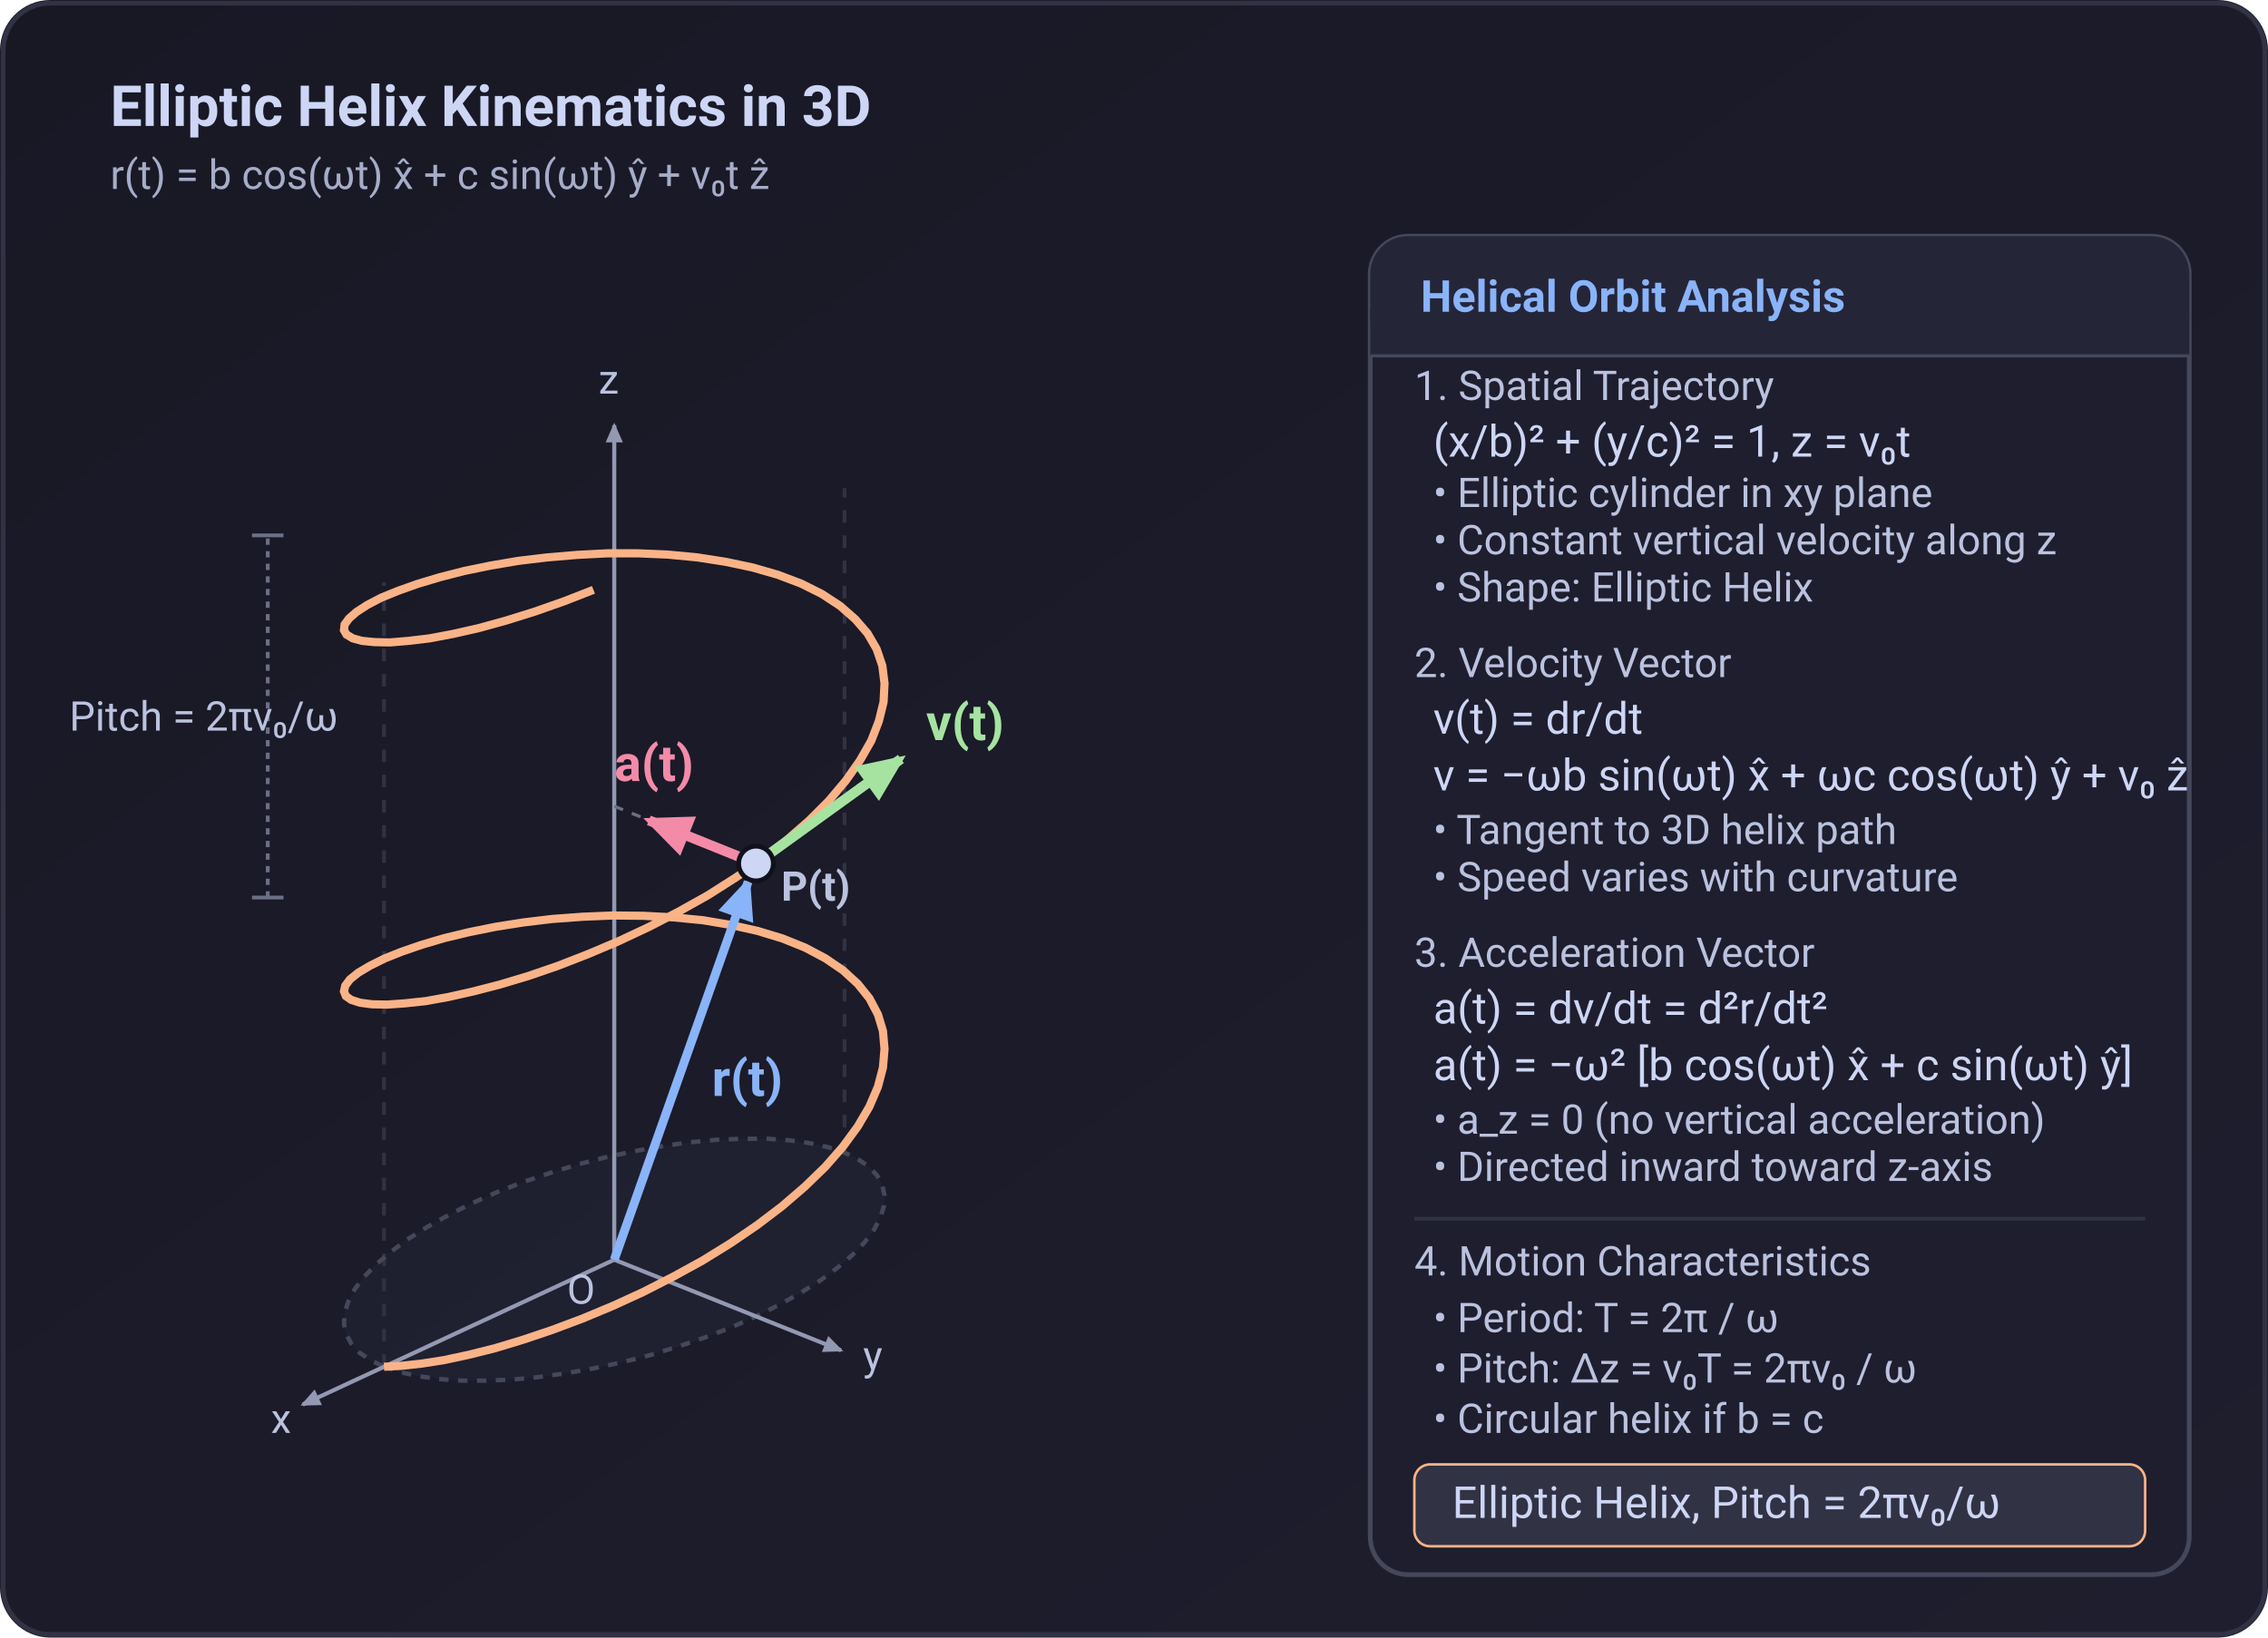
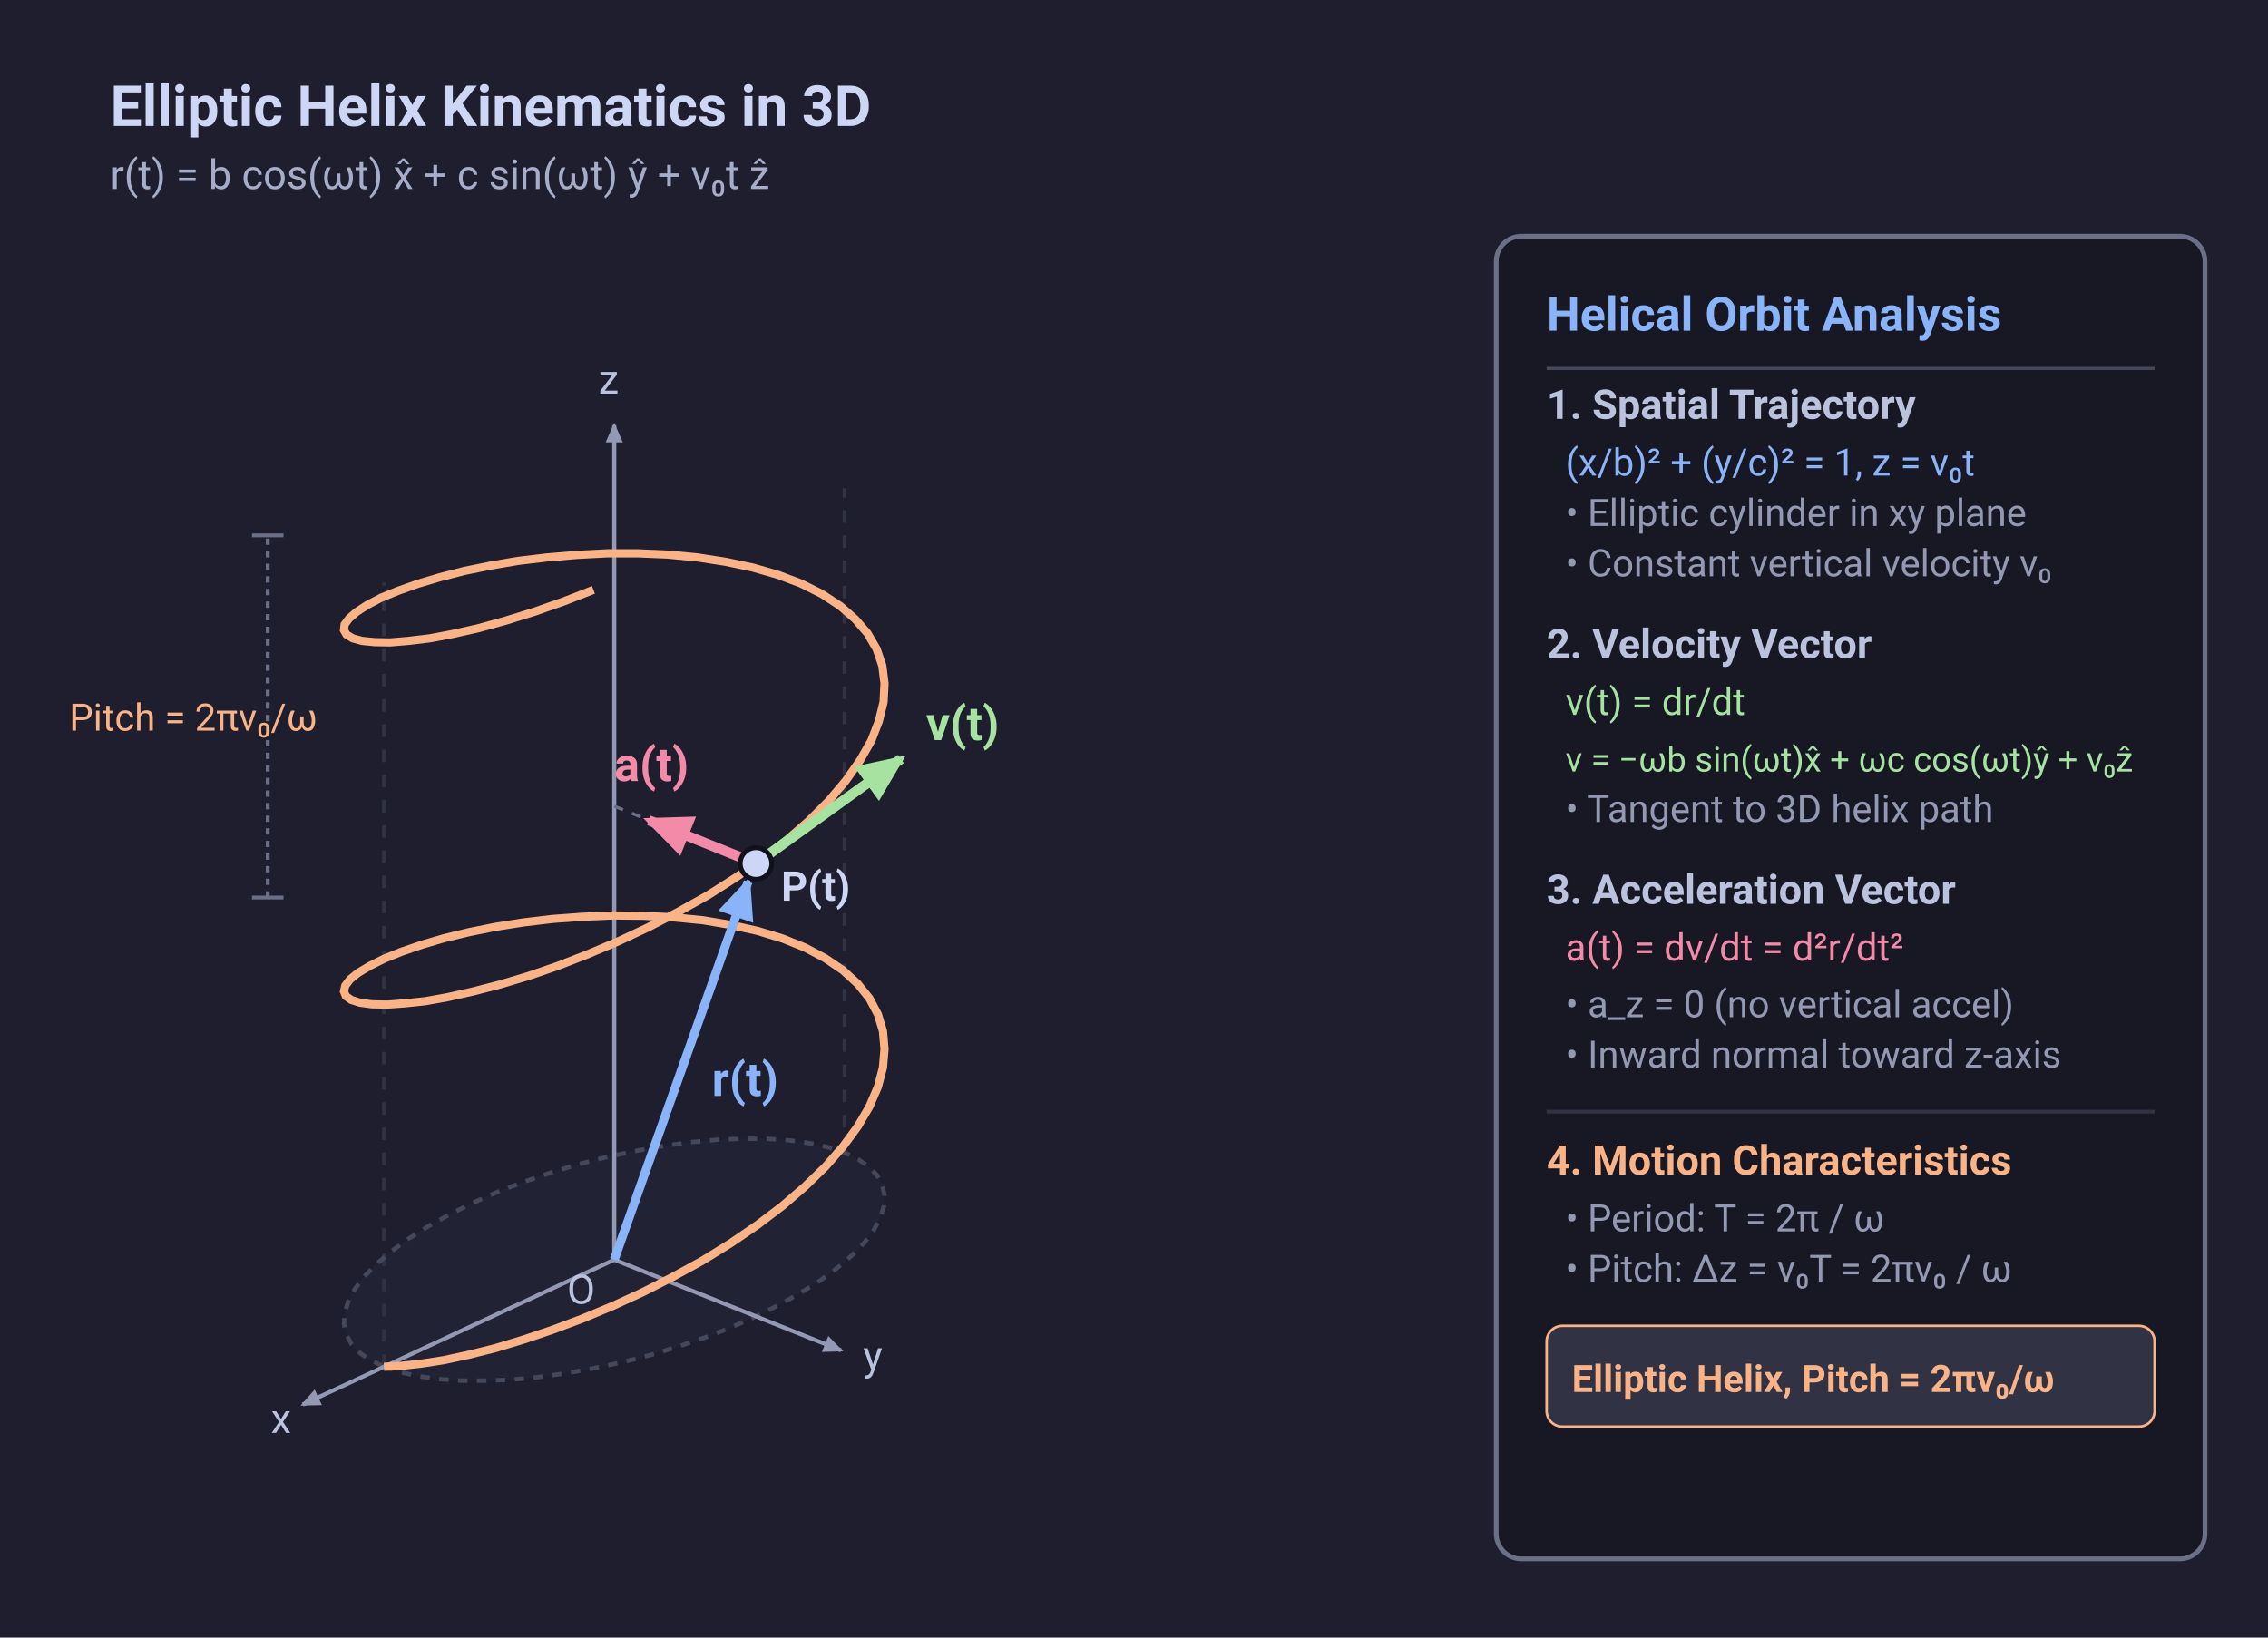
- <svg xmlns="http://www.w3.org/2000/svg" viewBox="0 0 720 520" width="100%" height="100%">
+ <svg xmlns="http://www.w3.org/2000/svg" viewBox="0 0 720 520" width="720" height="520" font-family="-apple-system, BlinkMacSystemFont, 'Segoe UI', Roboto, sans-serif">
  <defs>
-     <linearGradient id="bgGrad" x1="0%" y1="0%" x2="100%" y2="100%">
-       <stop offset="0%" stop-color="#181825" />
-       <stop offset="100%" stop-color="#1e1e2e" />
-     </linearGradient>
    <marker id="arrow-blue" viewBox="0 0 10 10" refX="7" refY="5" markerWidth="6" markerHeight="6" orient="auto-start-reverse">
      <path d="M 0 1.5 L 8 5 L 0 8.5 z" fill="#89b4fa" />
    </marker>
    <marker id="arrow-green" viewBox="0 0 10 10" refX="7" refY="5" markerWidth="6" markerHeight="6" orient="auto-start-reverse">
      <path d="M 0 1.5 L 8 5 L 0 8.5 z" fill="#a6e3a1" />
    </marker>
    <marker id="arrow-red" viewBox="0 0 10 10" refX="7" refY="5" markerWidth="6" markerHeight="6" orient="auto-start-reverse">
      <path d="M 0 1.5 L 8 5 L 0 8.5 z" fill="#f38ba8" />
    </marker>
    <marker id="arrow-muted" viewBox="0 0 10 10" refX="7" refY="5" markerWidth="6" markerHeight="6" orient="auto-start-reverse">
      <path d="M 0 1.5 L 8 5 L 0 8.5 z" fill="#9399b2" />
    </marker>
    <marker id="arrow-orange" viewBox="0 0 10 10" refX="7" refY="5" markerWidth="6" markerHeight="6" orient="auto-start-reverse">
      <path d="M 0 1.5 L 8 5 L 0 8.5 z" fill="#fab387" />
    </marker>
  </defs>
-   <style>
-     .title { font-family: -apple-system, BlinkMacSystemFont, "Segoe UI", Roboto, sans-serif; font-weight: 700; font-size: 18px; fill: #cdd6f4; }
-     .subtitle { font-family: -apple-system, BlinkMacSystemFont, "Segoe UI", Roboto, sans-serif; font-size: 13px; fill: #a6adc8; }
-     .card-title { font-family: -apple-system, BlinkMacSystemFont, "Segoe UI", Roboto, sans-serif; font-weight: 600; font-size: 14px; fill: #89b4fa; }
-     .math-text { font-family: -apple-system, BlinkMacSystemFont, "Segoe UI", Roboto, sans-serif; font-size: 14px; fill: #cdd6f4; }
-     .math-label { font-family: -apple-system, BlinkMacSystemFont, "Segoe UI", Roboto, sans-serif; font-size: 16px; font-weight: bold; }
-     .sub-label { font-family: -apple-system, BlinkMacSystemFont, "Segoe UI", Roboto, sans-serif; font-size: 13px; fill: #bac2de; }
-     .angle-label { font-family: -apple-system, BlinkMacSystemFont, "Segoe UI", Roboto, sans-serif; font-size: 14px; font-style: italic; }
-   </style>
-   <rect width="720" height="520" rx="16" fill="url(#bgGrad)" />
-   <rect width="718" height="518" x="1" y="1" rx="15" fill="none" stroke="#313244" stroke-width="1.5" />
+   <rect width="720" height="520" fill="#1e1e2e" />
  <g transform="translate(35, 40)">
-     <text class="title" x="0" y="0">Elliptic Helix Kinematics in 3D</text>
-     <text class="subtitle" x="0" y="20">r(t) = b cos(ωt) x̂ + c sin(ωt) ŷ + v₀t ẑ</text>
+     <text x="0" y="0" fill="#cdd6f4" font-size="18px" font-weight="700">Elliptic Helix Kinematics in 3D</text>
+     <text x="0" y="20" fill="#a6adc8" font-size="13px">r(t) = b cos(ωt) x̂ + c sin(ωt) ŷ + v₀t ẑ</text>
  </g>
  <g id="geometry">
    <line x1="121.9" y1="434.0" x2="121.9" y2="185.0" stroke="#313244" stroke-width="1.2" stroke-dasharray="4,4" />
    <line x1="268.1" y1="366.0" x2="268.1" y2="155.0" stroke="#313244" stroke-width="1.2" stroke-dasharray="4,4" />
    <path d="M 121.9,434.0 L 127.0,435.7 L 132.9,437.0 L 139.4,437.9 L 146.5,438.4 L 154.2,438.4 L 162.3,438.1 L 170.8,437.3 L 179.5,436.1 L 188.4,434.5 L 197.4,432.6 L 206.4,430.3 L 215.2,427.6 L 223.8,424.7 L 232.1,421.5 L 240.0,418.0 L 247.4,414.3 L 254.2,410.5 L 260.4,406.6 L 265.8,402.6 L 270.5,398.6 L 274.4,394.6 L 277.4,390.6 L 279.4,386.8 L 280.6,383.1 L 280.8,379.6 L 280.1,376.3 L 278.4,373.2 L 275.9,370.5 L 272.4,368.1 L 268.1,366.0 L 263.0,364.3 L 257.1,363.0 L 250.6,362.1 L 243.5,361.6 L 235.8,361.6 L 227.7,361.9 L 219.2,362.7 L 210.5,363.9 L 201.6,365.5 L 192.6,367.4 L 183.6,369.7 L 174.8,372.4 L 166.2,375.3 L 157.9,378.5 L 150.0,382.0 L 142.6,385.7 L 135.8,389.5 L 129.6,393.4 L 124.2,397.4 L 119.5,401.4 L 115.6,405.4 L 112.6,409.4 L 110.6,413.2 L 109.4,416.9 L 109.2,420.4 L 109.9,423.7 L 111.6,426.8 L 114.1,429.5 L 117.6,431.9 L 121.9,434.0" fill="#313244" fill-opacity="0.22" stroke="#45475a" stroke-width="1.4" stroke-dasharray="3,3" />
    <line x1="195.0" y1="400.0" x2="96.1" y2="446.0" stroke="#9399b2" stroke-width="1.3" marker-end="url(#arrow-muted)" />
-     <text class="sub-label" x="86" y="455">x</text>
+     <text x="86" y="455" fill="#bac2de" font-size="13px">x</text>
    <line x1="195.0" y1="400.0" x2="267.0" y2="428.8" stroke="#9399b2" stroke-width="1.3" marker-end="url(#arrow-muted)" />
-     <text class="sub-label" x="274" y="435">y</text>
+     <text x="274" y="435" fill="#bac2de" font-size="13px">y</text>
    <line x1="195.0" y1="400.0" x2="195.0" y2="135.0" stroke="#9399b2" stroke-width="1.3" marker-end="url(#arrow-muted)" />
-     <text class="sub-label" x="190" y="125">z</text>
-     <text class="sub-label" x="180" y="414">O</text>
+     <text x="190" y="125" fill="#bac2de" font-size="13px">z</text>
+     <text x="180" y="414" fill="#bac2de" font-size="13px">O</text>
    <path d="M 121.9,434.0 L 127.4,433.7 L 133.8,433.0 L 140.9,431.9 L 148.8,430.2 L 157.2,428.1 L 166.1,425.4 L 175.3,422.3 L 184.9,418.7 L 194.5,414.7 L 204.1,410.3 L 213.7,405.4 L 223.0,400.3 L 231.9,394.8 L 240.4,389.0 L 248.3,383.0 L 255.5,376.8 L 262.0,370.5 L 267.6,364.1 L 272.3,357.7 L 276.0,351.4 L 278.7,345.1 L 280.3,339.0 L 280.8,333.1 L 280.3,327.4 L 278.7,322.1 L 276.0,317.0 L 272.3,312.4 L 267.6,308.1 L 262.0,304.3 L 255.6,300.9 L 248.4,298.0 L 240.5,295.6 L 232.0,293.7 L 223.1,292.2 L 213.8,291.3 L 204.2,290.8 L 194.6,290.7 L 185.0,291.1 L 175.4,291.8 L 166.2,292.9 L 157.3,294.3 L 148.9,296.0 L 141.0,297.9 L 133.9,300.0 L 127.5,302.2 L 122.0,304.4 L 117.4,306.7 L 113.7,308.9 L 111.1,311.0 L 109.6,313.0 L 109.2,314.8 L 109.8,316.3 L 111.5,317.5 L 114.3,318.4 L 118.1,318.9 L 122.9,319.0 L 128.5,318.6 L 135.1,317.9 L 142.3,316.6 L 150.3,314.8 L 158.8,312.6 L 167.8,309.9 L 177.1,306.7 L 186.6,303.0 L 196.3,298.9 L 205.9,294.4 L 215.4,289.5 L 224.7,284.3 L 233.5,278.7 L 241.9,272.9 L 249.7,266.8 L 256.8,260.6 L 263.1,254.3 L 268.5,247.9 L 273.0,241.5 L 276.6,235.2 L 279.0,229.0 L 280.5,222.9 L 280.8,217.0 L 280.1,211.4 L 278.3,206.1 L 275.4,201.1 L 271.5,196.6 L 266.7,192.4 L 260.9,188.6 L 254.3,185.3 L 246.9,182.5 L 238.9,180.2 L 230.4,178.4 L 221.4,177.0 L 212.0,176.1 L 202.5,175.7 L 192.8,175.7 L 183.2,176.2 L 173.7,177.0 L 164.5,178.1 L 155.7,179.6 L 147.4,181.3 L 139.6,183.3 L 132.6,185.4 L 126.4,187.6 L 121.0,189.8 L 116.6,192.1 L 113.2,194.3 L 110.8,196.4 L 109.4,198.3 L 109.2,200.1 L 110.0,201.5 L 112.0,202.7 L 114.9,203.5 L 118.9,203.9 L 123.8,204.0 L 129.7,203.5 L 136.4,202.7 L 143.8,201.3 L 151.8,199.5 L 160.5,197.1 L 169.5,194.3 L 178.9,191.0 L 188.4,187.3" fill="none" stroke="#fab387" stroke-width="2.6" />
    <line x1="85.0" y1="285.0" x2="85.0" y2="170.0" stroke="#6c7086" stroke-width="1.2" stroke-dasharray="2,2" />
    <line x1="80.0" y1="285.0" x2="90.0" y2="285.0" stroke="#6c7086" stroke-width="1.2" />
    <line x1="80.0" y1="170.0" x2="90.0" y2="170.0" stroke="#6c7086" stroke-width="1.2" />
-     <text class="sub-label" x="22" y="232" fill="#fab387">Pitch = 2πv₀/ω</text>
+     <text x="22" y="232" fill="#fab387" font-size="12px">Pitch = 2πv₀/ω</text>
    <line x1="195.0" y1="256.0" x2="240.0" y2="274.2" stroke="#6c7086" stroke-width="1" stroke-dasharray="3,3" />
    <line x1="195.0" y1="400.0" x2="237.5" y2="280.0" stroke="#89b4fa" stroke-width="2.8" marker-end="url(#arrow-blue)" />
-     <text class="math-label" x="226" y="348" fill="#89b4fa">r(t)</text>
+     <text x="226" y="348" fill="#89b4fa" font-size="15px" font-weight="bold">r(t)</text>
    <line x1="240.0" y1="274.2" x2="286.0" y2="241.0" stroke="#a6e3a1" stroke-width="3.2" marker-end="url(#arrow-green)" />
-     <text class="math-label" x="294" y="235" fill="#a6e3a1">v(t)</text>
+     <text x="294" y="235" fill="#a6e3a1" font-size="15px" font-weight="bold">v(t)</text>
    <line x1="240.0" y1="274.2" x2="206.0" y2="260.5" stroke="#f38ba8" stroke-width="3.2" marker-end="url(#arrow-red)" />
-     <text class="math-label" x="195" y="248" fill="#f38ba8">a(t)</text>
-     <circle cx="240.0" cy="274.2" r="5.5" fill="#cdd6f4" stroke="#11111b" stroke-width="1.5" />
-     <text class="sub-label" x="248" y="286" fill="#cdd6f4" font-weight="bold">P(t)</text>
+     <text x="195" y="248" fill="#f38ba8" font-size="15px" font-weight="bold">a(t)</text>
+     <circle cx="240.0" cy="274.2" r="5" fill="#cdd6f4" stroke="#11111b" stroke-width="1.5" />
+     <text x="248" y="286" fill="#cdd6f4" font-size="13px" font-weight="bold">P(t)</text>
  </g>
-   <g transform="translate(435, 75)">
-     <rect width="260" height="425" rx="12" fill="#1e1e2e" stroke="#45475a" stroke-width="1.5" />
-     <rect width="260" height="38" rx="12" fill="#252538" />
-     <rect width="260" height="15" y="23" fill="#252538" />
-     <line x1="0" y1="38" x2="260" y2="38" stroke="#45475a" stroke-width="1" />
-     <text class="card-title" x="16" y="24">Helical Orbit Analysis</text>
-     <g transform="translate(14, 52)">
-       <text class="sub-label" x="0" y="0">1. Spatial Trajectory</text>
-       <text class="math-text" x="6" y="18" fill="#89b4fa">(x/b)² + (y/c)² = 1,   z = v₀t</text>
-       <text class="sub-label" x="6" y="34" fill="#9399b2">• Elliptic cylinder in xy plane</text>
-       <text class="sub-label" x="6" y="49" fill="#9399b2">• Constant vertical velocity along z</text>
-       <text class="sub-label" x="6" y="64" fill="#9399b2">• Shape: Elliptic Helix</text>
-       <text class="sub-label" x="0" y="88">2. Velocity Vector</text>
-       <text class="math-text" x="6" y="106" fill="#a6e3a1">v(t) = dr/dt</text>
-       <text class="math-text" x="6" y="124" fill="#a6e3a1" font-size="12.5px">v = −ωb sin(ωt) x̂ + ωc cos(ωt) ŷ + v₀ ẑ</text>
-       <text class="sub-label" x="6" y="141" fill="#9399b2">• Tangent to 3D helix path</text>
-       <text class="sub-label" x="6" y="156" fill="#9399b2" font-size="12px">• Speed varies with curvature</text>
-       <text class="sub-label" x="0" y="180">3. Acceleration Vector</text>
-       <text class="math-text" x="6" y="198" fill="#f38ba8">a(t) = dv/dt = d²r/dt²</text>
-       <text class="math-text" x="6" y="216" fill="#f38ba8" font-size="12.5px">a(t) = −ω² [b cos(ωt) x̂ + c sin(ωt) ŷ]</text>
-       <text class="sub-label" x="6" y="233" fill="#9399b2">• a_z = 0 (no vertical acceleration)</text>
-       <text class="sub-label" x="6" y="248" fill="#9399b2">• Directed inward toward z-axis</text>
-       <line x1="0" y1="260" x2="232" y2="260" stroke="#313244" stroke-width="1.2" />
-       <text class="sub-label" x="0" y="278" fill="#fab387">4. Motion Characteristics</text>
-       <text class="sub-label" x="6" y="296">• Period: T = 2π / ω</text>
-       <text class="sub-label" x="6" y="312">• Pitch: Δz = v₀T = 2πv₀ / ω</text>
-       <text class="sub-label" x="6" y="328">• Circular helix if b = c</text>
-       <rect x="0" y="338" width="232" height="26" rx="5" fill="#313244" stroke="#fab387" stroke-width="0.8" />
-       <text class="math-text" x="12" y="355" fill="#fab387" font-size="12px">Elliptic Helix, Pitch = 2πv₀/ω</text>
+   <g transform="translate(475, 75)">
+     <rect width="225" height="420" rx="8" fill="#181825" stroke="#6c7086" stroke-width="1.5" />
+     <text x="16" y="30" fill="#89b4fa" font-size="15px" font-weight="700">Helical Orbit Analysis</text>
+     <line x1="16" y1="42" x2="209" y2="42" stroke="#45475a" stroke-width="1" />
+     <g transform="translate(16, 58)">
+       <text x="0" y="0" fill="#bac2de" font-size="13px" font-weight="600">1. Spatial Trajectory</text>
+       <text x="6" y="18" fill="#89b4fa" font-size="12px">(x/b)² + (y/c)² = 1,  z = v₀t</text>
+       <text x="6" y="34" fill="#9399b2" font-size="12px">• Elliptic cylinder in xy plane</text>
+       <text x="6" y="50" fill="#9399b2" font-size="12px">• Constant vertical velocity v₀</text>
+       <text x="0" y="76" fill="#bac2de" font-size="13px" font-weight="600">2. Velocity Vector</text>
+       <text x="6" y="94" fill="#a6e3a1" font-size="12px">v(t) = dr/dt</text>
+       <text x="6" y="112" fill="#a6e3a1" font-size="11px">v = −ωb sin(ωt)x̂ + ωc cos(ωt)ŷ + v₀ẑ</text>
+       <text x="6" y="128" fill="#9399b2" font-size="12px">• Tangent to 3D helix path</text>
+       <text x="0" y="154" fill="#bac2de" font-size="13px" font-weight="600">3. Acceleration Vector</text>
+       <text x="6" y="172" fill="#f38ba8" font-size="12px">a(t) = dv/dt = d²r/dt²</text>
+       <text x="6" y="190" fill="#9399b2" font-size="12px">• a_z = 0 (no vertical accel)</text>
+       <text x="6" y="206" fill="#9399b2" font-size="12px">• Inward normal toward z-axis</text>
+       <line x1="0" y1="220" x2="193" y2="220" stroke="#313244" stroke-width="1.2" />
+       <text x="0" y="240" fill="#fab387" font-size="13px" font-weight="600">4. Motion Characteristics</text>
+       <text x="6" y="258" fill="#9399b2" font-size="12px">• Period: T = 2π / ω</text>
+       <text x="6" y="274" fill="#9399b2" font-size="12px">• Pitch: Δz = v₀T = 2πv₀ / ω</text>
+       <rect x="0" y="288" width="193" height="32" rx="5" fill="#313244" stroke="#fab387" stroke-width="0.8" />
+       <text x="8" y="309" fill="#fab387" font-size="12px" font-weight="600">Elliptic Helix, Pitch = 2πv₀/ω</text>
    </g>
  </g>
</svg>
